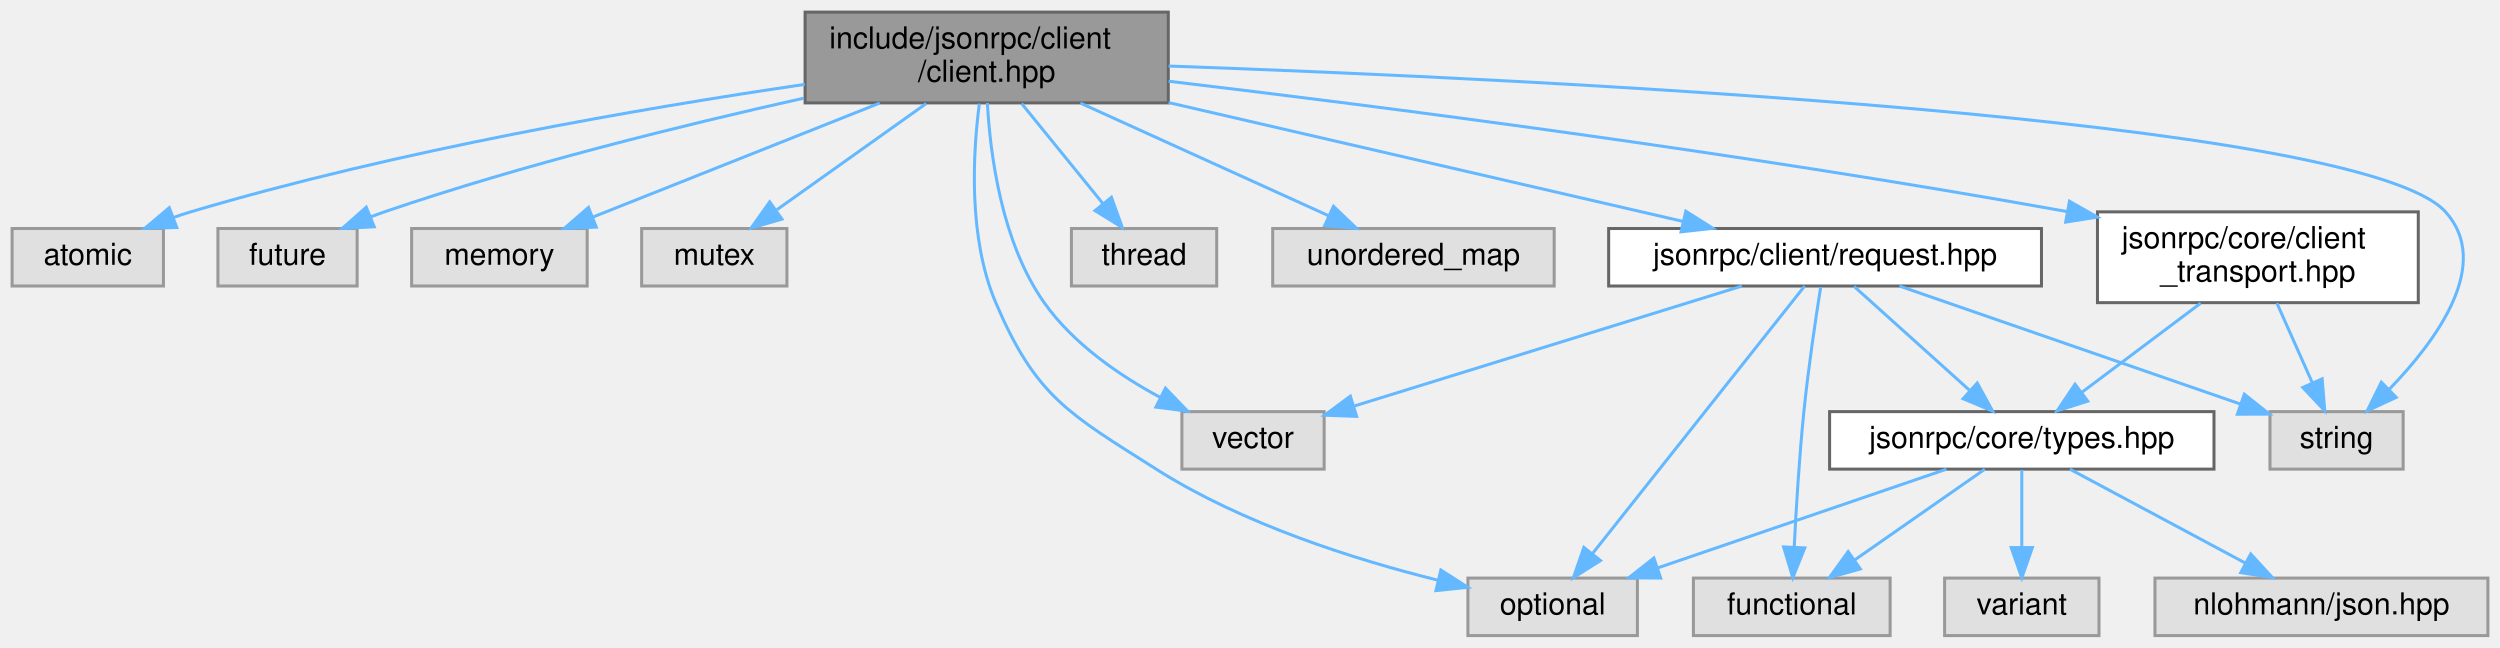
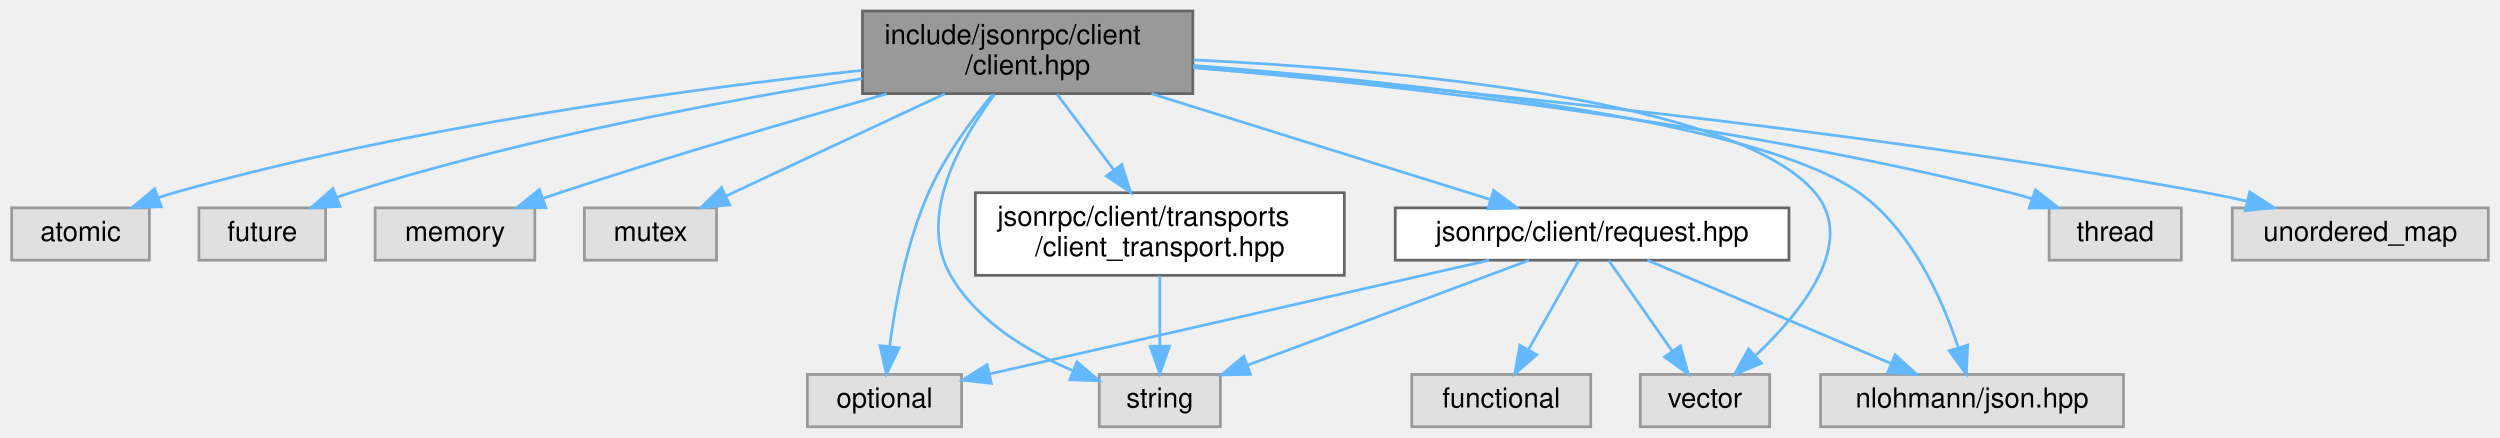
- <svg xmlns="http://www.w3.org/2000/svg" xmlns:xlink="http://www.w3.org/1999/xlink" width="826pt" height="214pt" viewBox="0.00 0.00 826.00 214.00">
-   <g id="graph0" class="graph" transform="scale(1 1) rotate(0) translate(4 210)">
+ <svg xmlns="http://www.w3.org/2000/svg" xmlns:xlink="http://www.w3.org/1999/xlink" width="908pt" height="159pt" viewBox="0.00 0.00 907.50 159.00">
+   <g id="graph0" class="graph" transform="scale(1 1) rotate(0) translate(4 155)">
    <g id="Node000001" class="node">
      <g id="a_Node000001">
        <a xlink:title=" ">
-           <polygon fill="#999999" stroke="#666666" points="382,-206 262,-206 262,-176 382,-176 382,-206" />
-           <text text-anchor="start" x="270" y="-194" font-family="Helvetica,sans-Serif" font-size="10.00">include/jsonrpc/client</text>
-           <text text-anchor="middle" x="322" y="-183" font-family="Helvetica,sans-Serif" font-size="10.00">/client.hpp</text>
+           <polygon fill="#999999" stroke="#666666" points="429,-151 309,-151 309,-121 429,-121 429,-151" />
+           <text text-anchor="start" x="317" y="-139" font-family="Helvetica,sans-Serif" font-size="10.00">include/jsonrpc/client</text>
+           <text text-anchor="middle" x="369" y="-128" font-family="Helvetica,sans-Serif" font-size="10.00">/client.hpp</text>
        </a>
      </g>
    </g>
    <g id="Node000002" class="node">
      <g id="a_Node000002">
        <a xlink:title=" ">
-           <polygon fill="#e0e0e0" stroke="#999999" points="50,-134.5 0,-134.5 0,-115.5 50,-115.5 50,-134.5" />
-           <text text-anchor="middle" x="25" y="-122.5" font-family="Helvetica,sans-Serif" font-size="10.00">atomic</text>
+           <polygon fill="#e0e0e0" stroke="#999999" points="50,-79.5 0,-79.5 0,-60.5 50,-60.5 50,-79.5" />
+           <text text-anchor="middle" x="25" y="-67.5" font-family="Helvetica,sans-Serif" font-size="10.00">atomic</text>
        </a>
      </g>
    </g>
    <g id="edge1_Node000001_Node000002" class="edge">
      <g id="a_edge1_Node000001_Node000002">
        <a xlink:title=" ">
-           <path fill="none" stroke="#63b8ff" d="M261.9,-182.12C208.05,-174.23 127.27,-160.32 59,-140 57.12,-139.44 55.2,-138.81 53.28,-138.14" />
-           <polygon fill="#63b8ff" stroke="#63b8ff" points="54.41,-134.83 43.82,-134.54 51.92,-141.37 54.41,-134.83" />
+           <path fill="none" stroke="#63b8ff" d="M308.97,-129.47C245.87,-122.69 144.12,-109.04 59,-85 57.11,-84.47 55.19,-83.86 53.26,-83.2" />
+           <polygon fill="#63b8ff" stroke="#63b8ff" points="54.38,-79.89 43.79,-79.64 51.91,-86.44 54.38,-79.89" />
        </a>
      </g>
    </g>
    <g id="Node000003" class="node">
      <g id="a_Node000003">
        <a xlink:title=" ">
-           <polygon fill="#e0e0e0" stroke="#999999" points="114,-134.5 68,-134.5 68,-115.5 114,-115.5 114,-134.5" />
-           <text text-anchor="middle" x="91" y="-122.5" font-family="Helvetica,sans-Serif" font-size="10.00">future</text>
+           <polygon fill="#e0e0e0" stroke="#999999" points="114,-79.5 68,-79.5 68,-60.5 114,-60.5 114,-79.5" />
+           <text text-anchor="middle" x="91" y="-67.5" font-family="Helvetica,sans-Serif" font-size="10.00">future</text>
        </a>
      </g>
    </g>
    <g id="edge2_Node000001_Node000003" class="edge">
      <g id="a_edge2_Node000001_Node000003">
        <a xlink:title=" ">
-           <path fill="none" stroke="#63b8ff" d="M261.59,-177.57C221.75,-168.7 168.68,-155.61 123,-140 121.57,-139.51 120.11,-138.98 118.64,-138.43" />
-           <polygon fill="#63b8ff" stroke="#63b8ff" points="119.65,-135.06 109.07,-134.53 117.01,-141.54 119.65,-135.06" />
+           <path fill="none" stroke="#63b8ff" d="M308.95,-126.45C258.58,-118.41 185.12,-104.66 123,-85 121.37,-84.48 119.71,-83.91 118.05,-83.3" />
+           <polygon fill="#63b8ff" stroke="#63b8ff" points="119.27,-80.02 108.68,-79.53 116.65,-86.51 119.27,-80.02" />
        </a>
      </g>
    </g>
    <g id="Node000004" class="node">
      <g id="a_Node000004">
        <a xlink:title=" ">
-           <polygon fill="#e0e0e0" stroke="#999999" points="190,-134.5 132,-134.5 132,-115.5 190,-115.5 190,-134.5" />
-           <text text-anchor="middle" x="161" y="-122.5" font-family="Helvetica,sans-Serif" font-size="10.00">memory</text>
+           <polygon fill="#e0e0e0" stroke="#999999" points="190,-79.5 132,-79.5 132,-60.5 190,-60.5 190,-79.5" />
+           <text text-anchor="middle" x="161" y="-67.5" font-family="Helvetica,sans-Serif" font-size="10.00">memory</text>
        </a>
      </g>
    </g>
    <g id="edge3_Node000001_Node000004" class="edge">
      <g id="a_edge3_Node000001_Node000004">
        <a xlink:title=" ">
-           <path fill="none" stroke="#63b8ff" d="M286.67,-175.95C258.31,-164.68 218.89,-149.01 191.8,-138.25" />
-           <polygon fill="#63b8ff" stroke="#63b8ff" points="193.01,-134.96 182.43,-134.52 190.43,-141.46 193.01,-134.96" />
+           <path fill="none" stroke="#63b8ff" d="M317.77,-120.9C283.88,-111.33 238.58,-98.09 199,-85 197.1,-84.37 195.15,-83.71 193.18,-83.03" />
+           <polygon fill="#63b8ff" stroke="#63b8ff" points="194.01,-79.61 183.42,-79.54 191.66,-86.2 194.01,-79.61" />
        </a>
      </g>
    </g>
    <g id="Node000005" class="node">
      <g id="a_Node000005">
        <a xlink:title=" ">
-           <polygon fill="#e0e0e0" stroke="#999999" points="256,-134.5 208,-134.5 208,-115.5 256,-115.5 256,-134.5" />
-           <text text-anchor="middle" x="232" y="-122.5" font-family="Helvetica,sans-Serif" font-size="10.00">mutex</text>
+           <polygon fill="#e0e0e0" stroke="#999999" points="256,-79.5 208,-79.5 208,-60.5 256,-60.5 256,-79.5" />
+           <text text-anchor="middle" x="232" y="-67.5" font-family="Helvetica,sans-Serif" font-size="10.00">mutex</text>
        </a>
      </g>
    </g>
    <g id="edge4_Node000001_Node000005" class="edge">
      <g id="a_edge4_Node000001_Node000005">
        <a xlink:title=" ">
-           <path fill="none" stroke="#63b8ff" d="M302.03,-175.8C287.36,-165.37 267.49,-151.24 252.66,-140.69" />
-           <polygon fill="#63b8ff" stroke="#63b8ff" points="254.35,-137.6 244.18,-134.66 250.3,-143.31 254.35,-137.6" />
+           <path fill="none" stroke="#63b8ff" d="M338.93,-120.95C315.23,-109.88 282.44,-94.56 259.44,-83.82" />
+           <polygon fill="#63b8ff" stroke="#63b8ff" points="260.77,-80.58 250.23,-79.52 257.81,-86.92 260.77,-80.58" />
        </a>
      </g>
    </g>
    <g id="Node000006" class="node">
      <g id="a_Node000006">
        <a xlink:title=" ">
-           <polygon fill="#e0e0e0" stroke="#999999" points="537,-19 481,-19 481,0 537,0 537,-19" />
-           <text text-anchor="middle" x="509" y="-7" font-family="Helvetica,sans-Serif" font-size="10.00">optional</text>
+           <polygon fill="#e0e0e0" stroke="#999999" points="345,-19 289,-19 289,0 345,0 345,-19" />
+           <text text-anchor="middle" x="317" y="-7" font-family="Helvetica,sans-Serif" font-size="10.00">optional</text>
        </a>
      </g>
    </g>
    <g id="edge5_Node000001_Node000006" class="edge">
      <g id="a_edge5_Node000001_Node000006">
        <a xlink:title=" ">
-           <path fill="none" stroke="#63b8ff" d="M319.58,-175.76C317.42,-159.23 315.86,-131.49 325,-110 338.29,-78.76 349.34,-73.2 378,-55 406.68,-36.79 443.65,-25.12 471,-18.32" />
-           <polygon fill="#63b8ff" stroke="#63b8ff" points="472.06,-21.67 480.98,-15.95 470.44,-14.86 472.06,-21.67" />
+           <path fill="none" stroke="#63b8ff" d="M356.23,-120.68C348.41,-111.19 338.82,-98.1 333,-85 325.04,-67.08 320.94,-44.94 318.89,-29.47" />
+           <polygon fill="#63b8ff" stroke="#63b8ff" points="322.32,-28.65 317.7,-19.12 315.37,-29.46 322.32,-28.65" />
        </a>
      </g>
    </g>
    <g id="Node000007" class="node">
      <g id="a_Node000007">
        <a xlink:title=" ">
-           <polygon fill="#e0e0e0" stroke="#999999" points="790,-74 746,-74 746,-55 790,-55 790,-74" />
-           <text text-anchor="middle" x="768" y="-62" font-family="Helvetica,sans-Serif" font-size="10.00">string</text>
+           <polygon fill="#e0e0e0" stroke="#999999" points="439,-19 395,-19 395,0 439,0 439,-19" />
+           <text text-anchor="middle" x="417" y="-7" font-family="Helvetica,sans-Serif" font-size="10.00">string</text>
        </a>
      </g>
    </g>
    <g id="edge6_Node000001_Node000007" class="edge">
      <g id="a_edge6_Node000001_Node000007">
        <a xlink:title=" ">
-           <path fill="none" stroke="#63b8ff" d="M382.12,-188.18C505.09,-183.83 776.22,-170.81 804,-140 819.54,-122.76 801.13,-97.61 785.43,-81.4" />
-           <polygon fill="#63b8ff" stroke="#63b8ff" points="787.7,-78.72 778.1,-74.23 782.8,-83.73 787.7,-78.72" />
+           <path fill="none" stroke="#63b8ff" d="M356.99,-120.74C344.61,-104.2 328.7,-76.45 341,-55 350.51,-38.41 368.86,-27.41 385.15,-20.5" />
+           <polygon fill="#63b8ff" stroke="#63b8ff" points="386.87,-23.59 394.93,-16.71 384.34,-17.06 386.87,-23.59" />
        </a>
      </g>
    </g>
    <g id="Node000008" class="node">
      <g id="a_Node000008">
        <a xlink:title=" ">
-           <polygon fill="#e0e0e0" stroke="#999999" points="398,-134.5 350,-134.5 350,-115.5 398,-115.5 398,-134.5" />
-           <text text-anchor="middle" x="374" y="-122.5" font-family="Helvetica,sans-Serif" font-size="10.00">thread</text>
+           <polygon fill="#e0e0e0" stroke="#999999" points="788,-79.5 740,-79.5 740,-60.5 788,-60.5 788,-79.5" />
+           <text text-anchor="middle" x="764" y="-67.5" font-family="Helvetica,sans-Serif" font-size="10.00">thread</text>
        </a>
      </g>
    </g>
    <g id="edge7_Node000001_Node000008" class="edge">
      <g id="a_edge7_Node000001_Node000008">
        <a xlink:title=" ">
-           <path fill="none" stroke="#63b8ff" d="M333.54,-175.8C341.49,-166.01 352.08,-152.98 360.43,-142.7" />
-           <polygon fill="#63b8ff" stroke="#63b8ff" points="363.22,-144.81 366.81,-134.84 357.79,-140.4 363.22,-144.81" />
+           <path fill="none" stroke="#63b8ff" d="M429.13,-130.53C500.69,-124.3 623.42,-110.76 726,-85 728.51,-84.37 731.08,-83.63 733.64,-82.83" />
+           <polygon fill="#63b8ff" stroke="#63b8ff" points="735.01,-86.06 743.35,-79.52 732.75,-79.44 735.01,-86.06" />
        </a>
      </g>
    </g>
    <g id="Node000009" class="node">
      <g id="a_Node000009">
        <a xlink:title=" ">
-           <polygon fill="#e0e0e0" stroke="#999999" points="509.5,-134.5 416.5,-134.5 416.5,-115.5 509.5,-115.5 509.5,-134.5" />
-           <text text-anchor="middle" x="463" y="-122.5" font-family="Helvetica,sans-Serif" font-size="10.00">unordered_map</text>
+           <polygon fill="#e0e0e0" stroke="#999999" points="899.5,-79.5 806.5,-79.5 806.5,-60.5 899.5,-60.5 899.5,-79.5" />
+           <text text-anchor="middle" x="853" y="-67.5" font-family="Helvetica,sans-Serif" font-size="10.00">unordered_map</text>
        </a>
      </g>
    </g>
    <g id="edge8_Node000001_Node000009" class="edge">
      <g id="a_edge8_Node000001_Node000009">
        <a xlink:title=" ">
-           <path fill="none" stroke="#63b8ff" d="M352.94,-175.95C377.45,-164.83 411.39,-149.42 435.08,-138.67" />
-           <polygon fill="#63b8ff" stroke="#63b8ff" points="436.58,-141.84 444.24,-134.52 433.68,-135.46 436.58,-141.84" />
+           <path fill="none" stroke="#63b8ff" d="M429.26,-130.42C512.44,-123.54 666.92,-108.76 797,-85 801.8,-84.12 806.8,-83.07 811.75,-81.95" />
+           <polygon fill="#63b8ff" stroke="#63b8ff" points="812.84,-85.29 821.76,-79.56 811.22,-78.48 812.84,-85.29" />
        </a>
      </g>
    </g>
    <g id="Node000010" class="node">
      <g id="a_Node000010">
        <a xlink:title=" ">
-           <polygon fill="#e0e0e0" stroke="#999999" points="433.5,-74 386.5,-74 386.5,-55 433.5,-55 433.5,-74" />
-           <text text-anchor="middle" x="410" y="-62" font-family="Helvetica,sans-Serif" font-size="10.00">vector</text>
+           <polygon fill="#e0e0e0" stroke="#999999" points="638.5,-19 591.5,-19 591.5,0 638.5,0 638.5,-19" />
+           <text text-anchor="middle" x="615" y="-7" font-family="Helvetica,sans-Serif" font-size="10.00">vector</text>
        </a>
      </g>
    </g>
    <g id="edge9_Node000001_Node000010" class="edge">
      <g id="a_edge9_Node000001_Node000010">
        <a xlink:title=" ">
-           <path fill="none" stroke="#63b8ff" d="M322.23,-175.99C323.16,-158.93 326.9,-129.93 341,-110 350.56,-96.48 365.66,-86.06 379.3,-78.72" />
-           <polygon fill="#63b8ff" stroke="#63b8ff" points="381.06,-81.75 388.42,-74.13 377.91,-75.5 381.06,-81.75" />
+           <path fill="none" stroke="#63b8ff" d="M429.22,-133.25C504.45,-129.64 626.75,-118.62 655,-85 670.26,-66.84 650.33,-41.93 633.54,-26.02" />
+           <polygon fill="#63b8ff" stroke="#63b8ff" points="635.51,-23.08 625.73,-19 630.83,-28.29 635.51,-23.08" />
        </a>
      </g>
    </g>
    <g id="Node000011" class="node">
      <g id="a_Node000011">
-         <a xlink:href="client_2request_8hpp.html" target="_top" xlink:title=" ">
-           <polygon fill="white" stroke="#666666" points="670.5,-134.5 527.5,-134.5 527.5,-115.5 670.5,-115.5 670.5,-134.5" />
-           <text text-anchor="middle" x="599" y="-122.5" font-family="Helvetica,sans-Serif" font-size="10.00">jsonrpc/client/request.hpp</text>
+         <a xlink:title=" ">
+           <polygon fill="#e0e0e0" stroke="#999999" points="767,-19 657,-19 657,0 767,0 767,-19" />
+           <text text-anchor="middle" x="712" y="-7" font-family="Helvetica,sans-Serif" font-size="10.00">nlohmann/json.hpp</text>
        </a>
      </g>
    </g>
    <g id="edge10_Node000001_Node000011" class="edge">
      <g id="a_edge10_Node000001_Node000011">
        <a xlink:title=" ">
-           <path fill="none" stroke="#63b8ff" d="M382.1,-176.11C433.1,-164.33 505.24,-147.66 552.07,-136.84" />
-           <polygon fill="#63b8ff" stroke="#63b8ff" points="552.99,-140.22 561.95,-134.56 551.42,-133.4 552.99,-140.22" />
-         </a>
-       </g>
-     </g>
-     <g id="Node000016" class="node">
-       <g id="a_Node000016">
-         <a xlink:href="client__transport_8hpp.html" target="_top" xlink:title=" ">
-           <polygon fill="white" stroke="#666666" points="795,-140 689,-140 689,-110 795,-110 795,-140" />
-           <text text-anchor="start" x="697" y="-128" font-family="Helvetica,sans-Serif" font-size="10.00">jsonrpc/core/client</text>
-           <text text-anchor="middle" x="742" y="-117" font-family="Helvetica,sans-Serif" font-size="10.00">_transport.hpp</text>
-         </a>
-       </g>
-     </g>
-     <g id="edge20_Node000001_Node000016" class="edge">
-       <g id="a_edge20_Node000001_Node000016">
-         <a xlink:title=" ">
-           <path fill="none" stroke="#63b8ff" d="M382.1,-183.16C451.34,-174.93 568.69,-159.92 678.99,-140.09" />
-           <polygon fill="#63b8ff" stroke="#63b8ff" points="679.75,-143.51 688.96,-138.28 678.5,-136.62 679.75,-143.51" />
-         </a>
-       </g>
-     </g>
-     <g id="edge12_Node000011_Node000006" class="edge">
-       <g id="a_edge12_Node000011_Node000006">
-         <a xlink:title=" ">
-           <path fill="none" stroke="#63b8ff" d="M592.24,-115.47C577.38,-96.74 541.69,-51.72 522.21,-27.16" />
-           <polygon fill="#63b8ff" stroke="#63b8ff" points="524.8,-24.79 515.84,-19.13 519.31,-29.14 524.8,-24.79" />
-         </a>
-       </g>
-     </g>
-     <g id="edge13_Node000011_Node000007" class="edge">
-       <g id="a_edge13_Node000011_Node000007">
-         <a xlink:title=" ">
-           <path fill="none" stroke="#63b8ff" d="M623.57,-115.49C653.36,-105.18 703.61,-87.79 736.29,-76.48" />
-           <polygon fill="#63b8ff" stroke="#63b8ff" points="737.52,-79.76 745.82,-73.18 735.23,-73.14 737.52,-79.76" />
-         </a>
-       </g>
-     </g>
-     <g id="edge14_Node000011_Node000010" class="edge">
-       <g id="a_edge14_Node000011_Node000010">
-         <a xlink:title=" ">
-           <path fill="none" stroke="#63b8ff" d="M571.52,-115.49C537.55,-104.98 479.77,-87.1 443.31,-75.81" />
-           <polygon fill="#63b8ff" stroke="#63b8ff" points="444.22,-72.43 433.63,-72.81 442.15,-79.12 444.22,-72.43" />
+           <path fill="none" stroke="#63b8ff" d="M429.17,-131.22C505.86,-125.36 633.04,-111.86 671,-85 689.98,-71.57 701.12,-46.46 706.89,-29.13" />
+           <polygon fill="#63b8ff" stroke="#63b8ff" points="710.39,-29.66 709.93,-19.07 703.69,-27.63 710.39,-29.66" />
        </a>
      </g>
    </g>
    <g id="Node000012" class="node">
      <g id="a_Node000012">
-         <a xlink:title=" ">
-           <polygon fill="#e0e0e0" stroke="#999999" points="620.5,-19 555.5,-19 555.5,0 620.5,0 620.5,-19" />
-           <text text-anchor="middle" x="588" y="-7" font-family="Helvetica,sans-Serif" font-size="10.00">functional</text>
-         </a>
-       </g>
-     </g>
-     <g id="edge11_Node000011_Node000012" class="edge">
-       <g id="a_edge11_Node000011_Node000012">
-         <a xlink:title=" ">
-           <path fill="none" stroke="#63b8ff" d="M597.56,-115.17C595.97,-105.2 593.47,-88.48 592,-74 590.48,-59.02 589.45,-42 588.81,-29.35" />
-           <polygon fill="#63b8ff" stroke="#63b8ff" points="592.3,-28.97 588.34,-19.14 585.3,-29.3 592.3,-28.97" />
+         <a xlink:href="client_2request_8hpp.html" target="_top" xlink:title=" ">
+           <polygon fill="white" stroke="#666666" points="645.5,-79.5 502.5,-79.5 502.5,-60.5 645.5,-60.5 645.5,-79.5" />
+           <text text-anchor="middle" x="574" y="-67.5" font-family="Helvetica,sans-Serif" font-size="10.00">jsonrpc/client/request.hpp</text>
+         </a>
+       </g>
+     </g>
+     <g id="edge11_Node000001_Node000012" class="edge">
+       <g id="a_edge11_Node000001_Node000012">
+         <a xlink:title=" ">
+           <path fill="none" stroke="#63b8ff" d="M413.99,-120.95C450.89,-109.43 502.5,-93.32 537.02,-82.54" />
+           <polygon fill="#63b8ff" stroke="#63b8ff" points="538.22,-85.84 546.72,-79.52 536.13,-79.16 538.22,-85.84" />
+         </a>
+       </g>
+     </g>
+     <g id="Node000014" class="node">
+       <g id="a_Node000014">
+         <a xlink:href="client__transport_8hpp.html" target="_top" xlink:title=" ">
+           <polygon fill="white" stroke="#666666" points="484,-85 350,-85 350,-55 484,-55 484,-85" />
+           <text text-anchor="start" x="358" y="-73" font-family="Helvetica,sans-Serif" font-size="10.00">jsonrpc/client/transports</text>
+           <text text-anchor="middle" x="417" y="-62" font-family="Helvetica,sans-Serif" font-size="10.00">/client_transport.hpp</text>
+         </a>
+       </g>
+     </g>
+     <g id="edge17_Node000001_Node000014" class="edge">
+       <g id="a_edge17_Node000001_Node000014">
+         <a xlink:title=" ">
+           <path fill="none" stroke="#63b8ff" d="M379.65,-120.8C385.68,-112.76 393.36,-102.53 400.18,-93.43" />
+           <polygon fill="#63b8ff" stroke="#63b8ff" points="403.18,-95.26 406.38,-85.16 397.58,-91.06 403.18,-95.26" />
+         </a>
+       </g>
+     </g>
+     <g id="edge13_Node000012_Node000006" class="edge">
+       <g id="a_edge13_Node000012_Node000006">
+         <a xlink:title=" ">
+           <path fill="none" stroke="#63b8ff" d="M536.63,-60.49C488.15,-49.46 404.02,-30.31 355.16,-19.19" />
+           <polygon fill="#63b8ff" stroke="#63b8ff" points="355.82,-15.75 345.29,-16.94 354.27,-22.57 355.82,-15.75" />
+         </a>
+       </g>
+     </g>
+     <g id="edge14_Node000012_Node000007" class="edge">
+       <g id="a_edge14_Node000012_Node000007">
+         <a xlink:title=" ">
+           <path fill="none" stroke="#63b8ff" d="M551.17,-60.49C524.28,-50.47 479.42,-33.76 449.05,-22.44" />
+           <polygon fill="#63b8ff" stroke="#63b8ff" points="449.94,-19.04 439.35,-18.83 447.5,-25.6 449.94,-19.04" />
+         </a>
+       </g>
+     </g>
+     <g id="edge15_Node000012_Node000010" class="edge">
+       <g id="a_edge15_Node000012_Node000010">
+         <a xlink:title=" ">
+           <path fill="none" stroke="#63b8ff" d="M580.05,-60.37C586.11,-51.73 595.59,-38.2 603.14,-27.42" />
+           <polygon fill="#63b8ff" stroke="#63b8ff" points="606.05,-29.37 608.93,-19.17 600.32,-25.35 606.05,-29.37" />
+         </a>
+       </g>
+     </g>
+     <g id="edge16_Node000012_Node000011" class="edge">
+       <g id="a_edge16_Node000012_Node000011">
+         <a xlink:title=" ">
+           <path fill="none" stroke="#63b8ff" d="M594.07,-60.49C617.37,-50.62 656.01,-34.23 682.68,-22.93" />
+           <polygon fill="#63b8ff" stroke="#63b8ff" points="684.07,-26.14 691.91,-19.02 681.34,-19.7 684.07,-26.14" />
        </a>
      </g>
    </g>
    <g id="Node000013" class="node">
      <g id="a_Node000013">
-         <a xlink:href="types_8hpp.html" target="_top" xlink:title=" ">
-           <polygon fill="white" stroke="#666666" points="727.5,-74 600.5,-74 600.5,-55 727.5,-55 727.5,-74" />
-           <text text-anchor="middle" x="664" y="-62" font-family="Helvetica,sans-Serif" font-size="10.00">jsonrpc/core/types.hpp</text>
-         </a>
-       </g>
-     </g>
-     <g id="edge15_Node000011_Node000013" class="edge">
-       <g id="a_edge15_Node000011_Node000013">
-         <a xlink:title=" ">
-           <path fill="none" stroke="#63b8ff" d="M608.59,-115.37C618.58,-106.38 634.43,-92.11 646.63,-81.14" />
-           <polygon fill="#63b8ff" stroke="#63b8ff" points="649.28,-83.46 654.37,-74.17 644.6,-78.26 649.28,-83.46" />
-         </a>
-       </g>
-     </g>
-     <g id="edge17_Node000013_Node000006" class="edge">
-       <g id="a_edge17_Node000013_Node000006">
-         <a xlink:title=" ">
-           <path fill="none" stroke="#63b8ff" d="M639.1,-54.98C613.3,-46.16 572.78,-32.31 543.82,-22.41" />
-           <polygon fill="#63b8ff" stroke="#63b8ff" points="544.69,-19.01 534.1,-19.08 542.43,-25.63 544.69,-19.01" />
-         </a>
-       </g>
-     </g>
-     <g id="edge16_Node000013_Node000012" class="edge">
-       <g id="a_edge16_Node000013_Node000012">
-         <a xlink:title=" ">
-           <path fill="none" stroke="#63b8ff" d="M651.79,-54.98C640.22,-46.92 622.62,-34.65 608.84,-25.03" />
-           <polygon fill="#63b8ff" stroke="#63b8ff" points="610.64,-22.02 600.43,-19.17 606.63,-27.76 610.64,-22.02" />
-         </a>
-       </g>
-     </g>
-     <g id="Node000014" class="node">
-       <g id="a_Node000014">
-         <a xlink:title=" ">
-           <polygon fill="#e0e0e0" stroke="#999999" points="689.5,-19 638.5,-19 638.5,0 689.5,0 689.5,-19" />
-           <text text-anchor="middle" x="664" y="-7" font-family="Helvetica,sans-Serif" font-size="10.00">variant</text>
-         </a>
-       </g>
-     </g>
-     <g id="edge18_Node000013_Node000014" class="edge">
-       <g id="a_edge18_Node000013_Node000014">
-         <a xlink:title=" ">
-           <path fill="none" stroke="#63b8ff" d="M664,-54.75C664,-47.8 664,-37.85 664,-29.13" />
-           <polygon fill="#63b8ff" stroke="#63b8ff" points="667.5,-29.09 664,-19.09 660.5,-29.09 667.5,-29.09" />
-         </a>
-       </g>
-     </g>
-     <g id="Node000015" class="node">
-       <g id="a_Node000015">
-         <a xlink:title=" ">
-           <polygon fill="#e0e0e0" stroke="#999999" points="818,-19 708,-19 708,0 818,0 818,-19" />
-           <text text-anchor="middle" x="763" y="-7" font-family="Helvetica,sans-Serif" font-size="10.00">nlohmann/json.hpp</text>
-         </a>
-       </g>
-     </g>
-     <g id="edge19_Node000013_Node000015" class="edge">
-       <g id="a_edge19_Node000013_Node000015">
-         <a xlink:title=" ">
-           <path fill="none" stroke="#63b8ff" d="M679.91,-54.98C695.55,-46.61 719.66,-33.7 737.88,-23.95" />
-           <polygon fill="#63b8ff" stroke="#63b8ff" points="739.64,-26.98 746.8,-19.17 736.34,-20.8 739.64,-26.98" />
-         </a>
-       </g>
-     </g>
-     <g id="edge21_Node000016_Node000007" class="edge">
-       <g id="a_edge21_Node000016_Node000007">
-         <a xlink:title=" ">
-           <path fill="none" stroke="#63b8ff" d="M748.29,-109.84C751.8,-101.95 756.2,-92.05 759.95,-83.61" />
-           <polygon fill="#63b8ff" stroke="#63b8ff" points="763.24,-84.83 764.1,-74.27 756.84,-81.98 763.24,-84.83" />
-         </a>
-       </g>
-     </g>
-     <g id="edge22_Node000016_Node000013" class="edge">
-       <g id="a_edge22_Node000016_Node000013">
-         <a xlink:title=" ">
-           <path fill="none" stroke="#63b8ff" d="M723.12,-109.84C711.22,-100.91 695.88,-89.41 683.8,-80.35" />
-           <polygon fill="#63b8ff" stroke="#63b8ff" points="685.79,-77.47 675.69,-74.27 681.59,-83.07 685.79,-77.47" />
+         <a xlink:title=" ">
+           <polygon fill="#e0e0e0" stroke="#999999" points="573.5,-19 508.5,-19 508.5,0 573.5,0 573.5,-19" />
+           <text text-anchor="middle" x="541" y="-7" font-family="Helvetica,sans-Serif" font-size="10.00">functional</text>
+         </a>
+       </g>
+     </g>
+     <g id="edge12_Node000012_Node000013" class="edge">
+       <g id="a_edge12_Node000012_Node000013">
+         <a xlink:title=" ">
+           <path fill="none" stroke="#63b8ff" d="M569.13,-60.37C564.35,-51.9 556.93,-38.74 550.91,-28.07" />
+           <polygon fill="#63b8ff" stroke="#63b8ff" points="553.85,-26.16 545.89,-19.17 547.75,-29.6 553.85,-26.16" />
+         </a>
+       </g>
+     </g>
+     <g id="edge18_Node000014_Node000007" class="edge">
+       <g id="a_edge18_Node000014_Node000007">
+         <a xlink:title=" ">
+           <path fill="none" stroke="#63b8ff" d="M417,-54.84C417,-47.21 417,-37.7 417,-29.45" />
+           <polygon fill="#63b8ff" stroke="#63b8ff" points="420.5,-29.27 417,-19.27 413.5,-29.27 420.5,-29.27" />
        </a>
      </g>
    </g>
  </g>
</svg>
